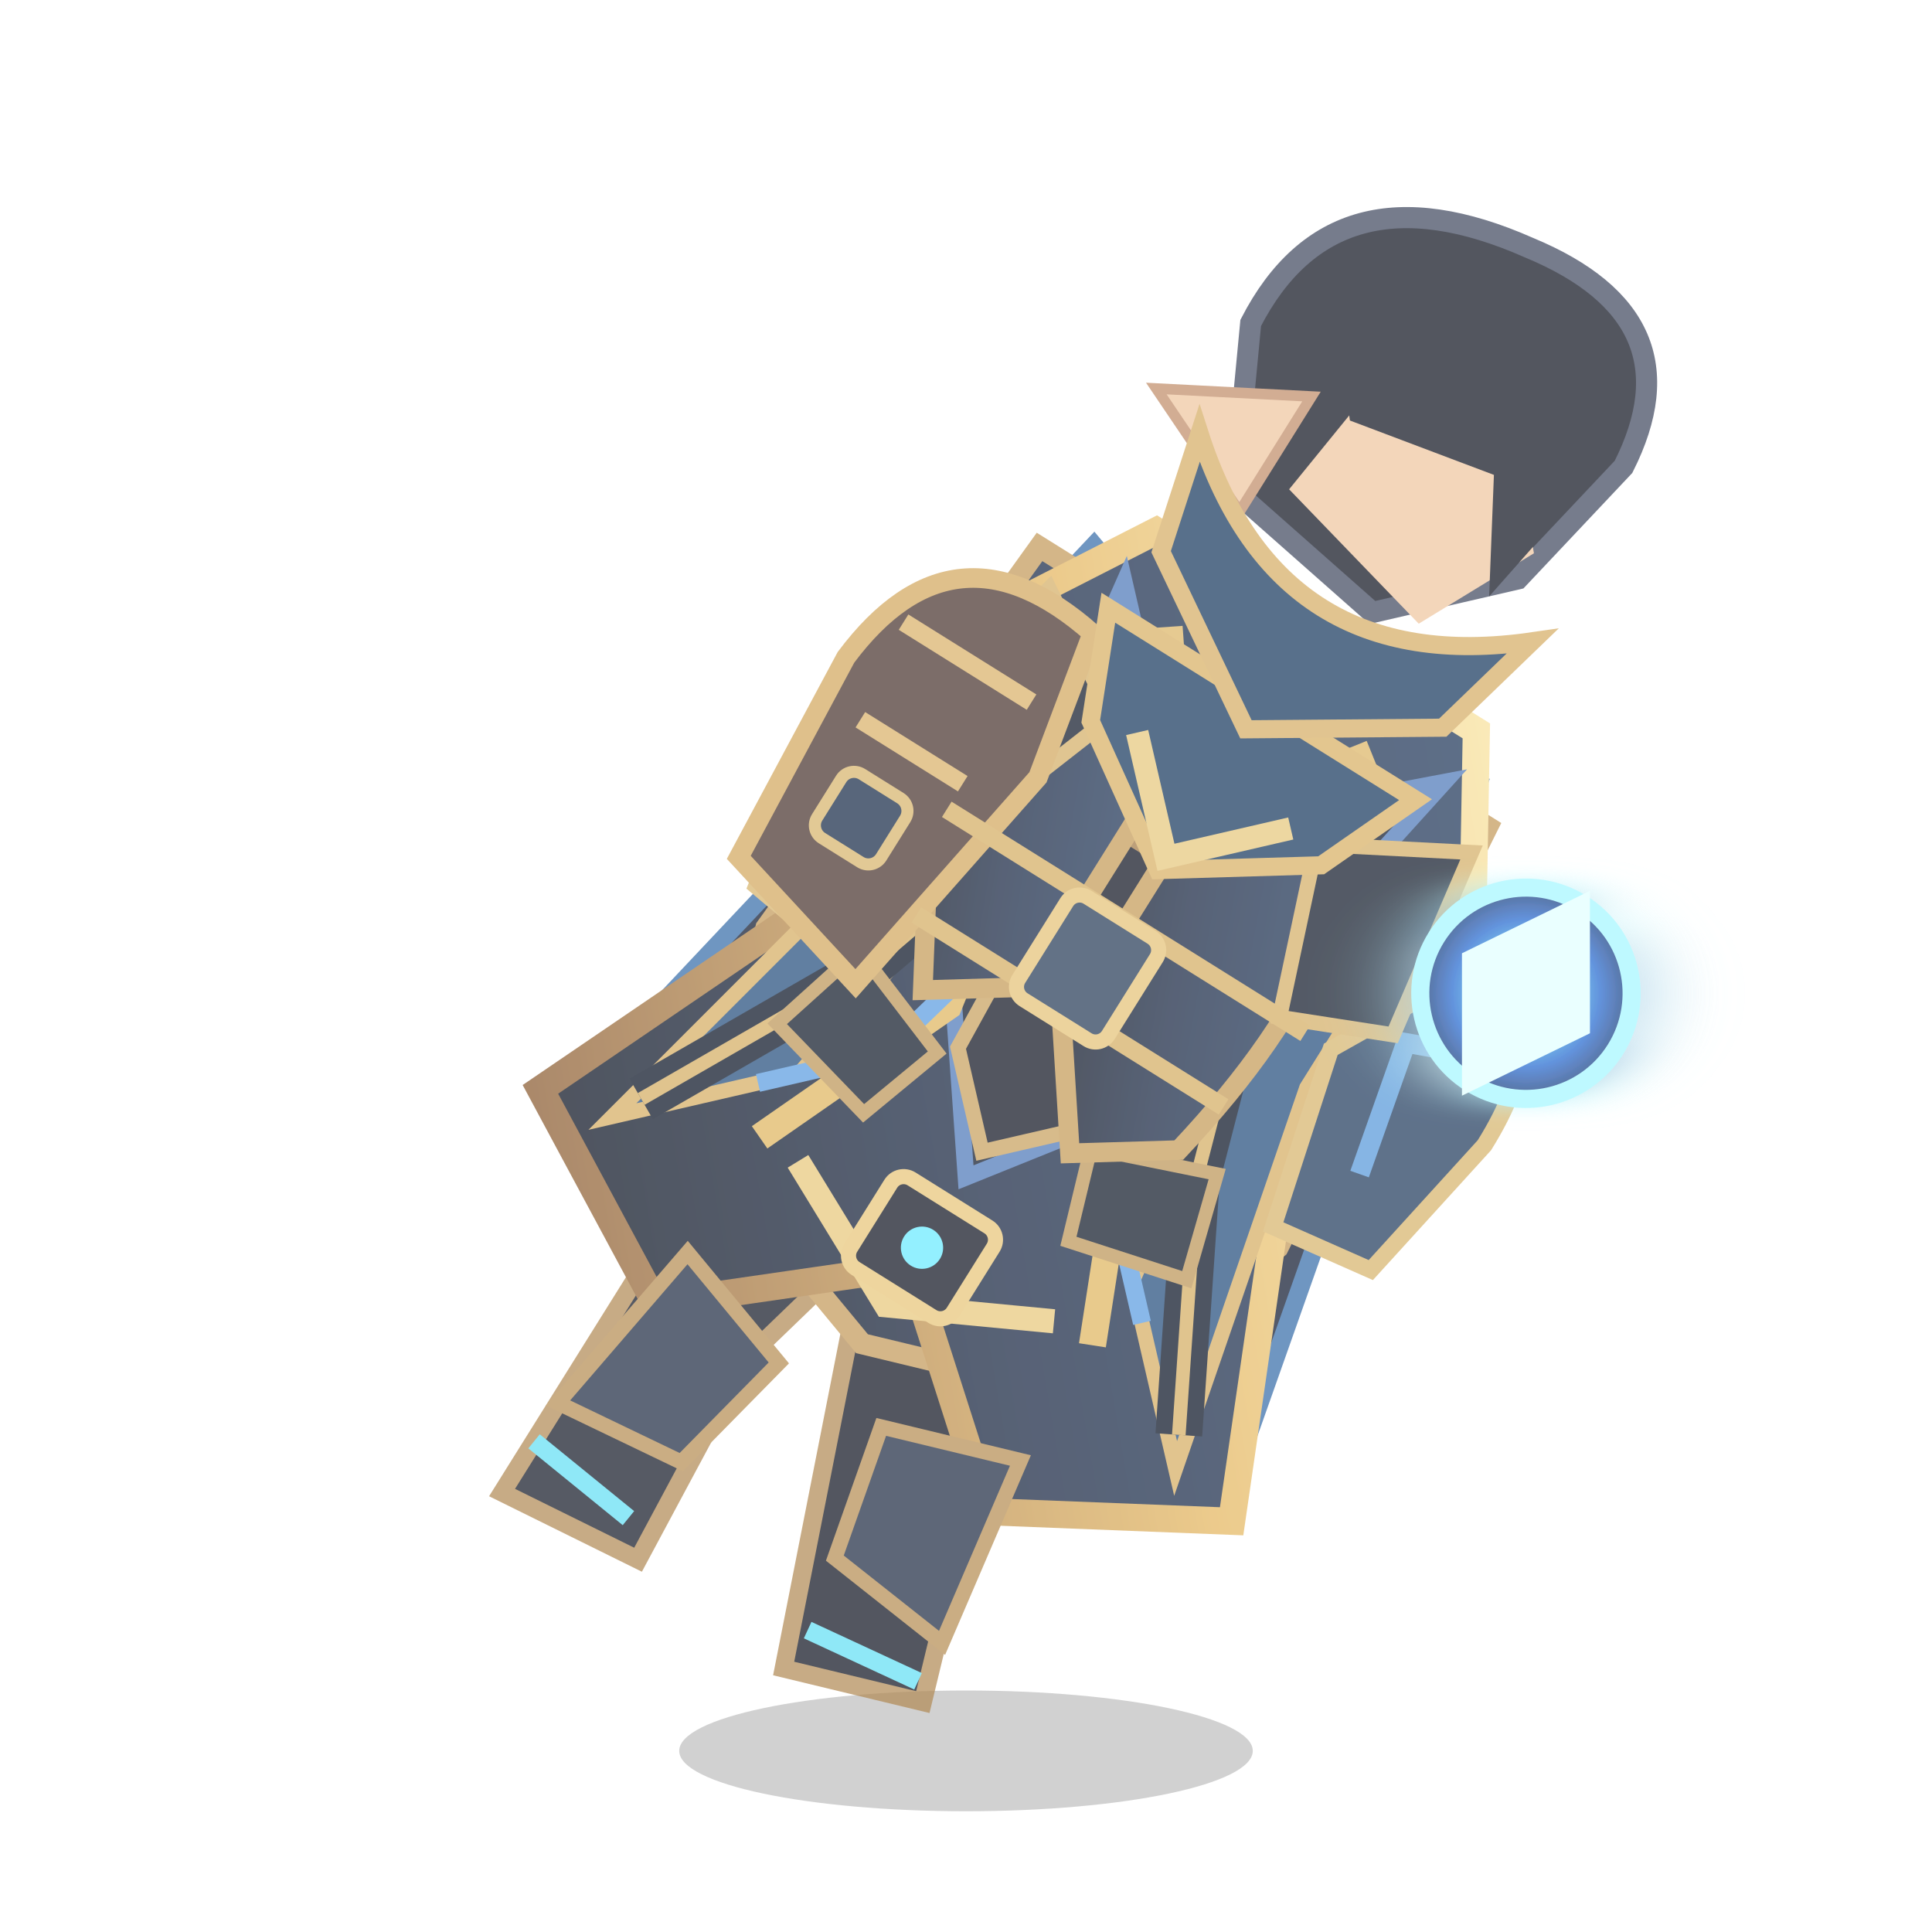
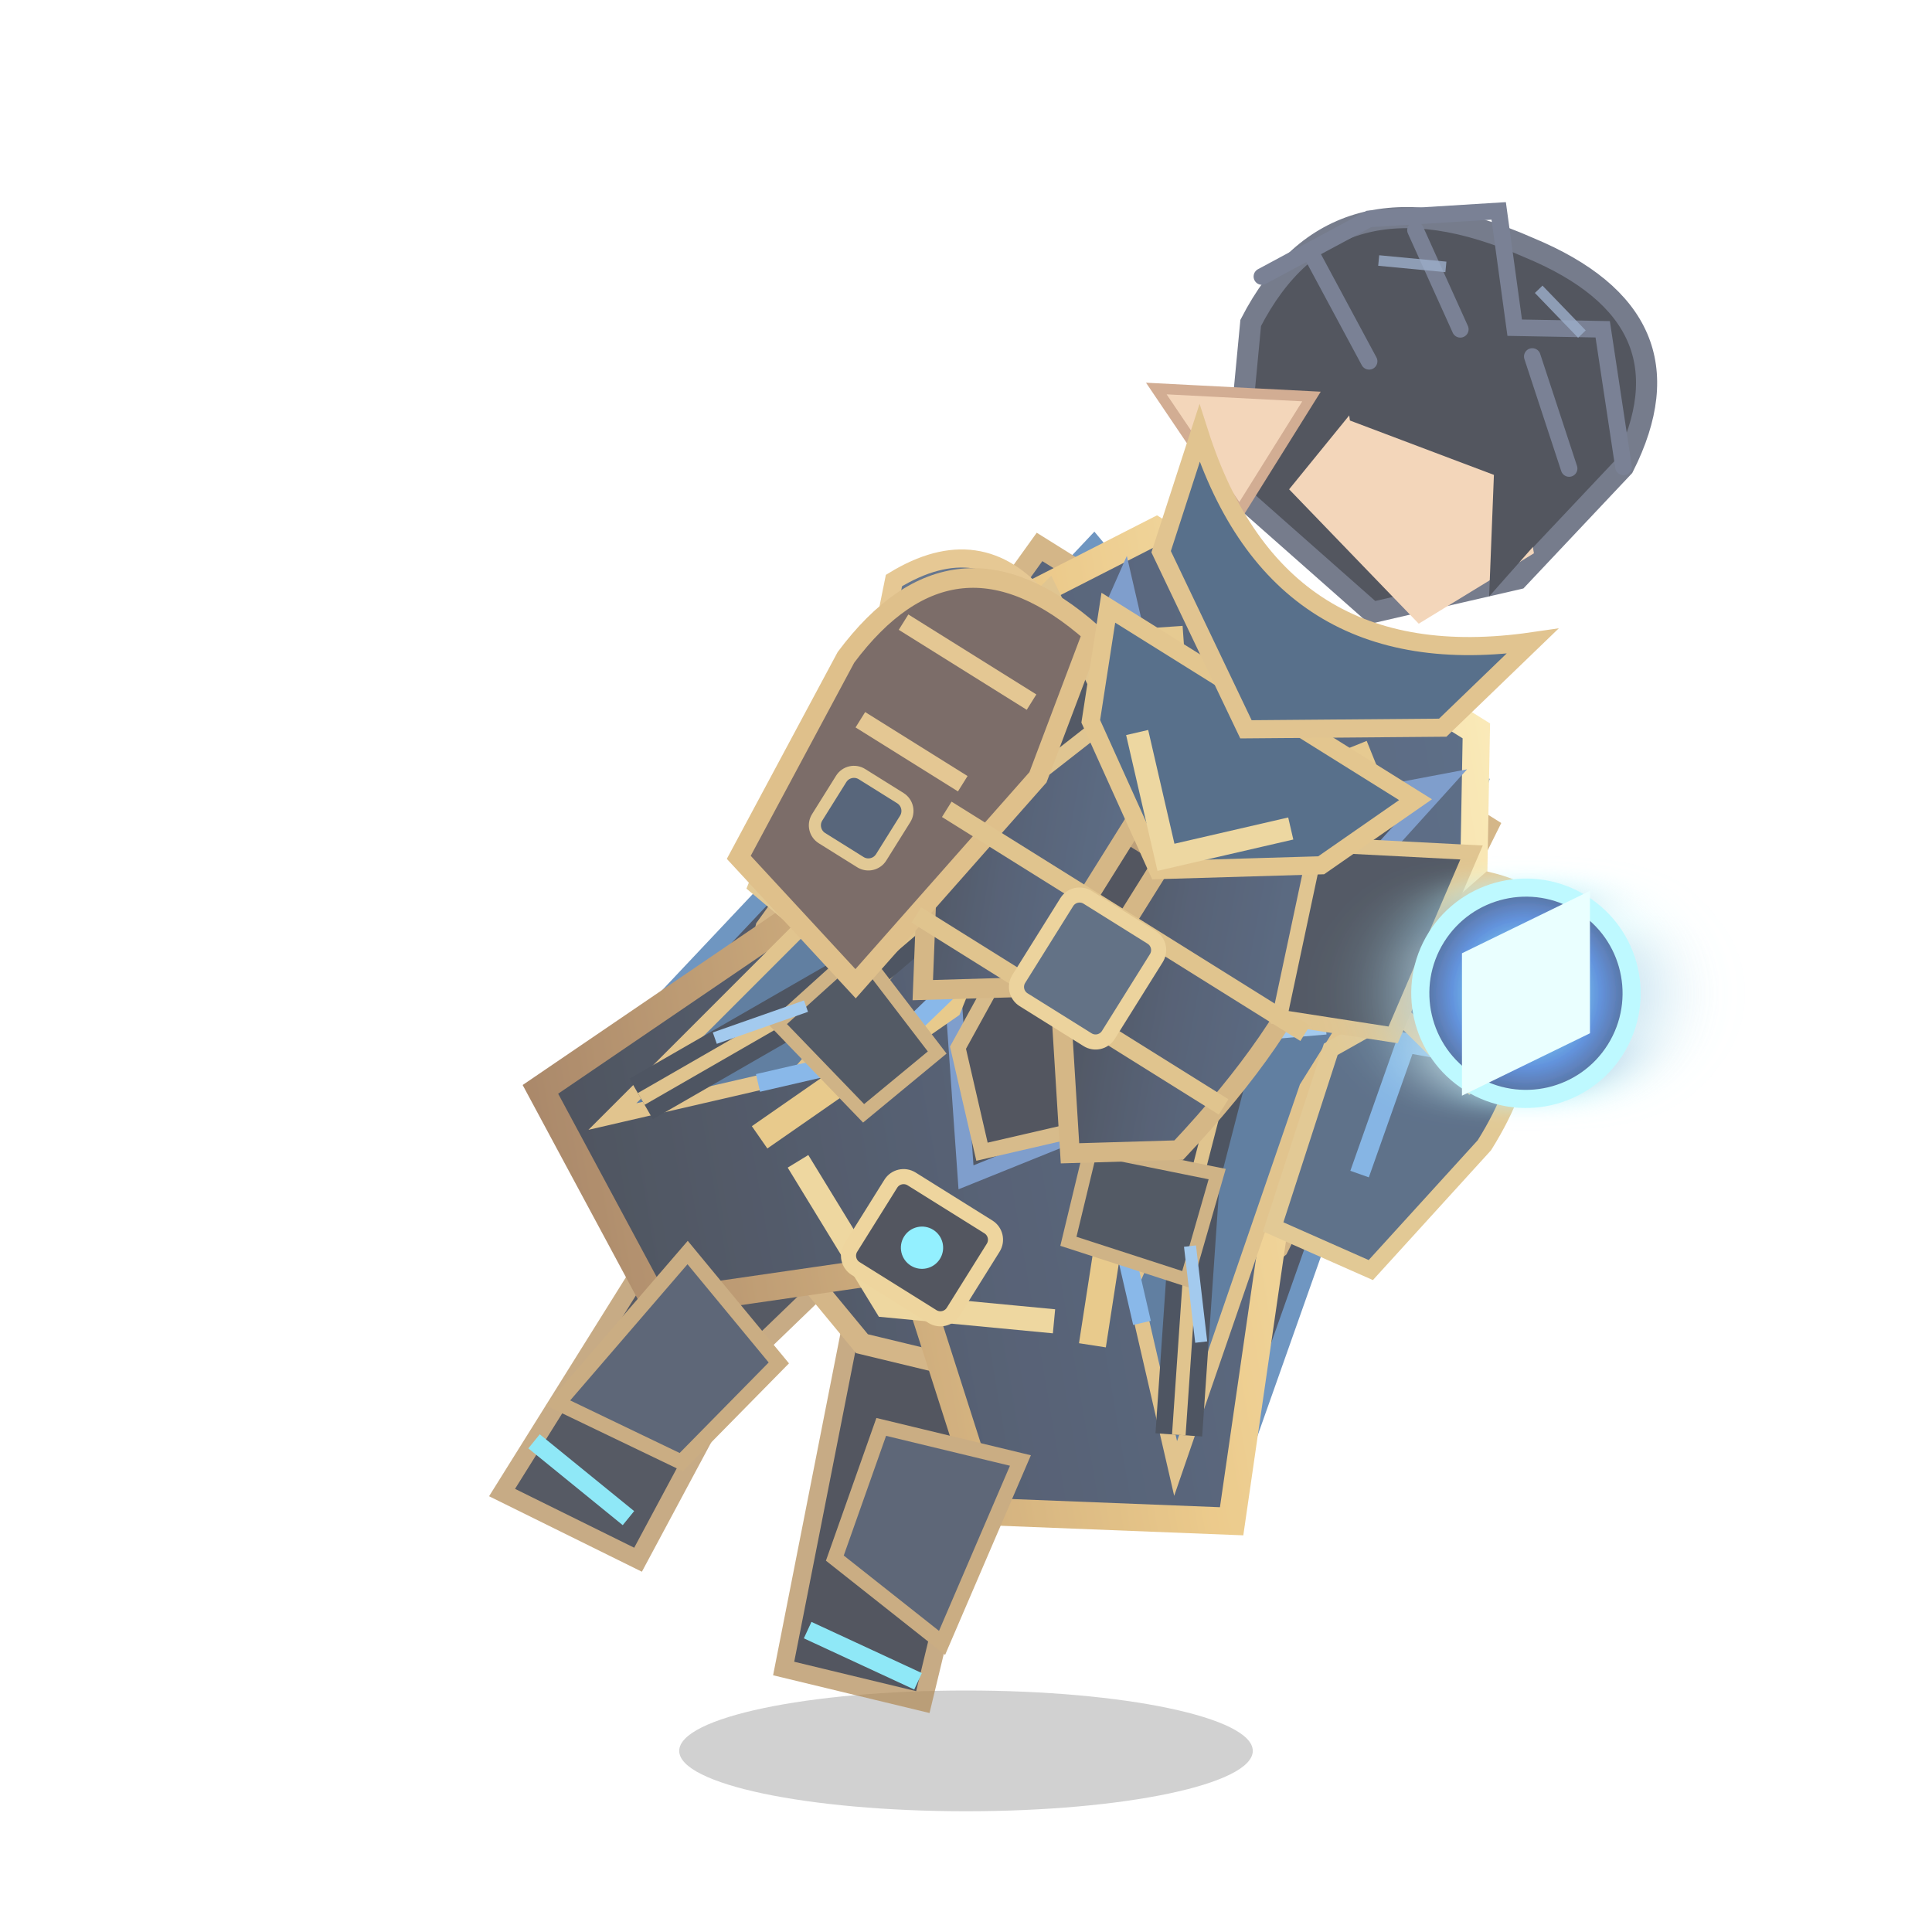
<svg xmlns="http://www.w3.org/2000/svg" width="128" height="128" viewBox="0 0 128 128" role="img" aria-label="Researcher right death frame 4">
  <defs>
    <linearGradient id="coat" x1="0" y1="0" x2="1" y2="1">
      <stop offset="0" stop-color="#223c61" />
      <stop offset=".58" stop-color="#172642" />
      <stop offset="1" stop-color="#090f1b" />
    </linearGradient>
    <linearGradient id="gold" x1="0" y1="0" x2="1" y2="1">
      <stop stop-color="#fff0b2" />
      <stop offset=".45" stop-color="#e4b65f" />
      <stop offset="1" stop-color="#80512c" />
    </linearGradient>
    <radialGradient id="orb">
      <stop stop-color="#f0ffff" />
      <stop offset=".25" stop-color="#55e9ff" />
      <stop offset=".7" stop-color="#2769cf" />
      <stop offset="1" stop-color="#18366e" />
    </radialGradient>
    <linearGradient id="skin" x1="0" y1="0" x2="1" y2="1">
      <stop stop-color="#ffe0bd" />
      <stop offset="1" stop-color="#efc6a0" />
    </linearGradient>
    <filter id="glow">
      <feGaussianBlur stdDeviation="2.1" result="b" />
      <feMerge>
        <feMergeNode in="b" />
        <feMergeNode in="SourceGraphic" />
      </feMerge>
    </filter>
  </defs>
  <ellipse cx="64" cy="116" rx="19" ry="4" fill="#000" opacity=".18" />
  <g opacity="0.72" transform="translate(64 78) rotate(32) translate(-64 -78)">
    <g transform="translate(128 0) scale(-1 1)">
      <g transform="translate(0 0)">
        <path d="M49 38 Q64 43 79 38 L88 83 Q79 91 74 92 L64 84 L54 92 Q43 91 39 83 Z" fill="#101b31" stroke="#386da9" stroke-width="1.2" />
        <path d="M44 81 L54 87 L64 80 L74 87 L84 81" fill="none" stroke="#b58a4d" stroke-width="1" />
        <path d="M55 74 L53 94 L48 109 L57 112 L65 91 L66 75 Z" fill="#101522" stroke="#b28b56" stroke-width="1.2" />
        <path d="M65 76 L70 96 L69 111 L79 112 L79 94 L74 74 Z" fill="#151a28" stroke="#b28b56" stroke-width="1.2" />
        <path d="M47 40 L82 40 L84 71 L79 86 L64 91 L49 86 L44 71 Z" fill="url(#coat)" stroke="#c49a5a" stroke-width="1.4" />
        <path d="M51 35 L76 35 L82 45 L80 63 L91 88 L77 96 L64 85 L51 96 L37 88 L48 63 L45 45 Z" fill="url(#coat)" stroke="url(#gold)" stroke-width="1.8" />
        <path d="M51 39 L64 51 L76 39 L72 67 L64 78 L56 67 Z" fill="#101b2d" stroke="#4e78b8" stroke-width="1.1" />
        <path d="M48 49 L55 52 L51 78 L42 87 L48 61 Z M78 49 L73 52 L77 78 L86 87 L80 61 Z" fill="#244d7d" stroke="#d6ad63" stroke-width="1" />
        <path d="M56 40 L64 51 L72 40" fill="none" stroke="#dcb566" stroke-width="2" />
        <path d="M58 53 L70 53 L69 71 L64 76 L59 71 Z" fill="#101523" stroke="#c8a15e" stroke-width="1" />
        <path d="M53 46 L57 69 L51 83 M75 46 L71 69 L77 83" fill="none" stroke="#dfb65f" stroke-width="1.8" />
        <path d="M47 53 L81 53" stroke="#a47b47" stroke-width="1.3" />
        <path d="M47 44 L57 51 L51 70 L43 85 M81 44 L71 51 L77 70 L85 85" fill="none" stroke="#0a1425" stroke-width="3.1" />
        <path d="M47 44 L57 51 L51 70 L43 85 M81 44 L71 51 L77 70 L85 85" fill="none" stroke="#d4ad63" stroke-width=".9" />
        <path d="M54 54 L59 58 L55 74 L49 80 M74 54 L69 58 L73 74 L79 80" fill="none" stroke="#5b9de1" stroke-width="1.2" />
        <path d="M54 83 L64 88 L74 83" fill="none" stroke="#e8c77b" stroke-width="1.6" />
        <rect x="60" y="80" width="8" height="7" rx="1" fill="#101522" stroke="#e7c578" stroke-width="1" />
        <circle cx="64" cy="83.5" r="1.4" fill="#69eaff" />
        <path d="M42 47 Q36 49 36 58 L38 69 L45 70 L48 58 Z" fill="#213b5d" stroke="#d7b46c" stroke-width="1.1" />
        <path d="M39 53 L44 55 L42 64" fill="none" stroke="#5799d9" stroke-width="1.3" />
        <path d="M81 47 Q88 49 88 58 L86 69 L79 70 L76 58 Z" fill="#172944" stroke="#d7b46c" stroke-width="1.1" />
        <path d="M80 54 L85 56 L83 64" fill="none" stroke="#5799d9" stroke-width="1.3" />
        <path d="M50 69 L58 72 L56 78 L48 76 Z M70 72 L78 69 L80 76 L72 78 Z" fill="#111a2a" stroke="#bc9558" stroke-width=".9" />
        <path d="M51 92 L60 95 L58 104 L49 105 Z M68 95 L77 92 L79 105 L70 104 Z" fill="#202d44" stroke="#b58d53" stroke-width="1" />
        <path d="M49 108 L57 109 M71 109 L79 108" stroke="#64dff4" stroke-width="1.2" />
+         <path d="M45 43 Q39 41 36 47 L39 55 L48 53 Z M80 43 Q86 41 89 47 L86 55 L77 53 Z" fill="#2b4162" stroke="#dcb36b" stroke-width="1.2" />
+         <path d="M39 47 L44 46 L46 50 L41 52 Z M81 46 L86 47 L84 52 L79 50 Z" fill="#101b2e" stroke="#5688bd" stroke-width=".8" />
+         <circle cx="42" cy="47" r="1.1" fill="#f4d38d" />
+         <circle cx="84" cy="47" r="1.1" fill="#f4d38d" />
+         <path d="M49 57 L53 60 M79 57 L75 60 M49 74 L45 79 M79 74 L83 79" stroke="#80b5e8" stroke-width=".8" />
        <g transform="rotate(0 64 48)">
          <path d="M58 42 Q49 49 53 69 L59 73 L64 66 L64 49 Z" fill="url(#coat)" stroke="#c59b58" stroke-width="1.3" />
          <path d="M70 43 Q80 48 77 62 L73 69 L67 65 L67 50 Z" fill="url(#coat)" stroke="#c59b58" stroke-width="1.3" />
        </g>
        <path d="M47 42 L56 47 L52 58 L45 55 Z M80 42 L72 47 L76 58 L83 55 Z" fill="#121b2b" stroke="#d4ae66" stroke-width="1" />
        <path d="M76 43 Q88 41 89 53 L88 68 L77 71 L74 53 Z" fill="#49352f" stroke="#d2a75e" stroke-width="1.3" />
        <path d="M77 49 L87 49 M78 56 L86 56" stroke="#d9b16a" stroke-width="1.2" />
        <rect x="80" y="59" width="5" height="5" rx="1" fill="#172b48" stroke="#d7b46c" stroke-width=".8" />
        <path d="M52 41 L76 41 L73 48 L64 54 L55 48 Z" fill="#17395e" stroke="#d8b064" stroke-width="1.2" />
        <path d="M58 47 L64 53 L70 47" fill="none" stroke="#e6c77d" stroke-width="1.5" />
        <path d="M50 58 L78 58 M52 65 L76 65" stroke="#d4ad63" stroke-width="1.2" />
        <rect x="61" y="58" width="7" height="8" rx="1" fill="#273c58" stroke="#e5c277" stroke-width="1" />
        <path d="M52 15 Q53 4 65 6 Q79 8 78 20 L73 30 L61 32 L54 25 Z" fill="#111521" stroke="#414960" stroke-width="1.4" />
        <path d="M72 22 L81 27 L72 31 Z" fill="#efc6a0" stroke="#c08d69" stroke-width=".7" />
        <path d="M54 23 Q60 16 69 20 L70 28 L58 31 Z" fill="#efc6a0" />
        <path d="M53 15 Q63 5 74 16 L69 22 L59 20 L55 27 Z" fill="#111521" />
+         <path d="M52 15 L58 8 L63 11 L68 5 L75 10 L79 17 M55 17 L61 12 M66 13 L72 9 M70 18 L77 14" fill="none" stroke="#46516c" stroke-width="1.1" stroke-linecap="round" />
+         <path d="M59 9 L63 8 M69 10 L73 12" fill="none" stroke="#7890b7" stroke-width=".7" opacity=".8" />
        <path d="M51 28 Q64 39 77 28 L75 36 L64 43 L53 36 Z" fill="#17395e" stroke="#d6ad65" stroke-width="1.2" />
        <g filter="url(#glow)">
          <circle cx="39" cy="48" r="7" fill="url(#orb)" stroke="#a5f7ff" stroke-width="1.2" />
          <path d="M34 48 L39 40 L44 48 L39 56 Z" fill="#e2ffff" />
        </g>
      </g>
    </g>
  </g>
</svg>
